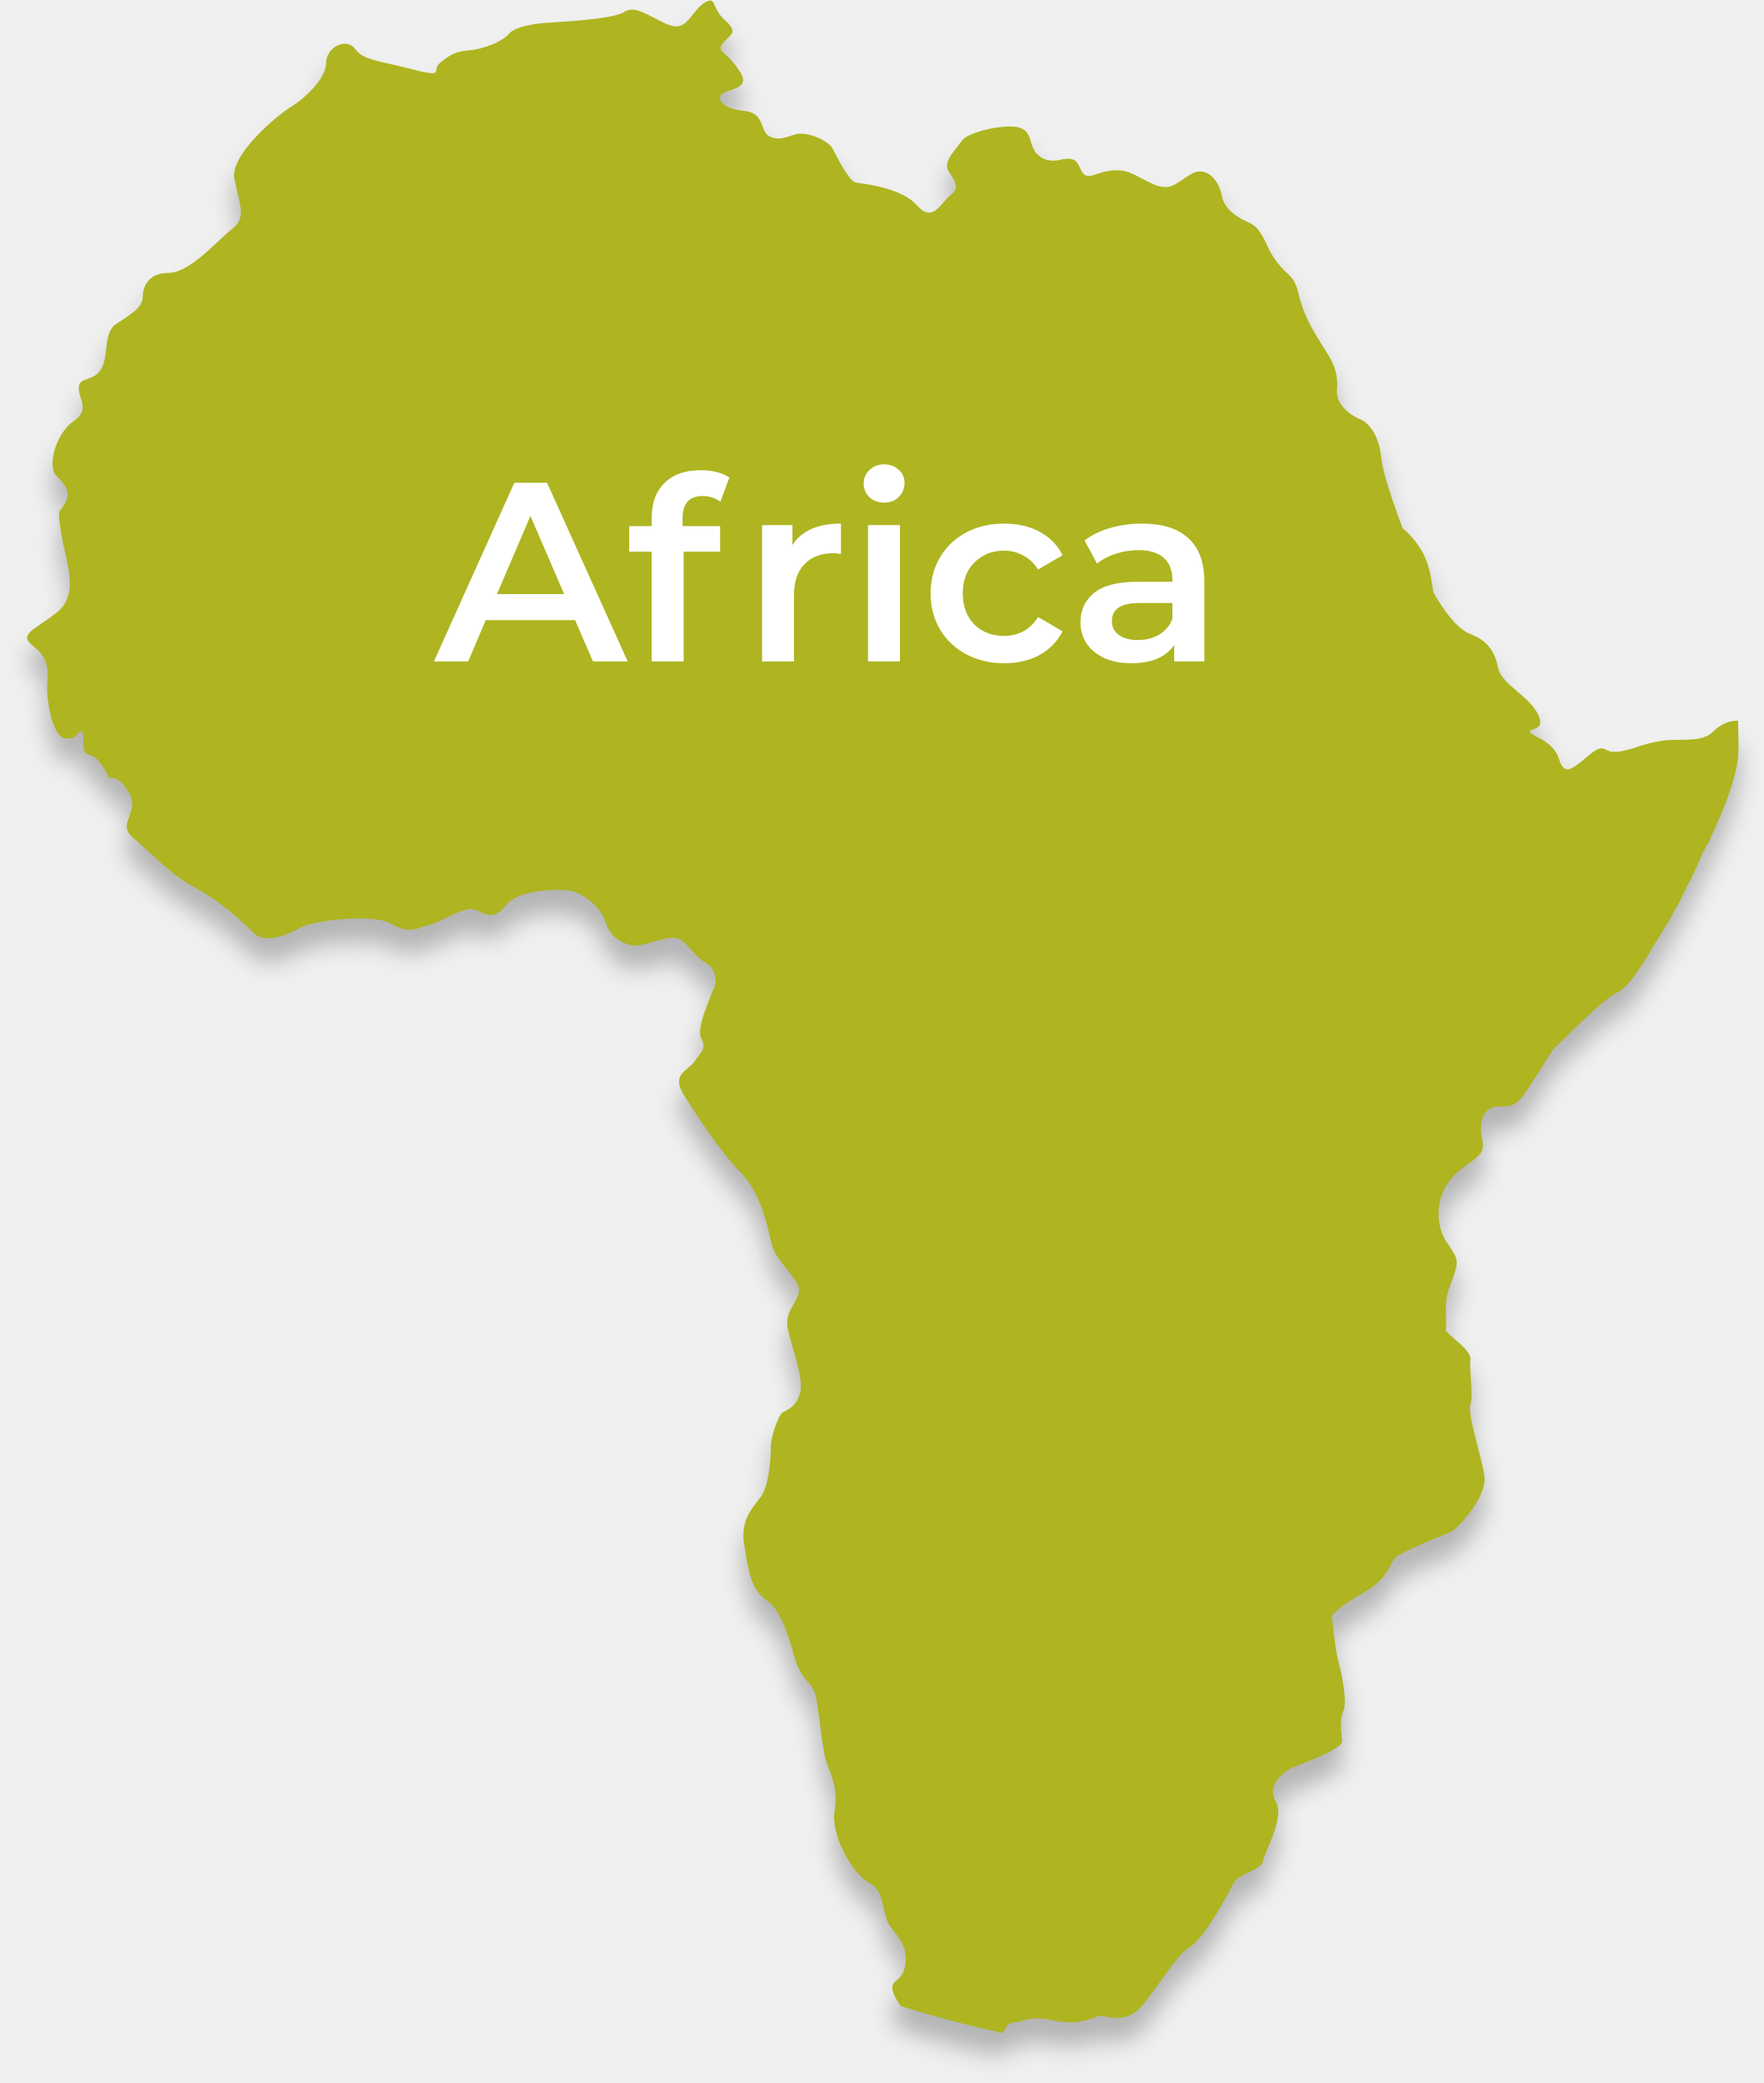
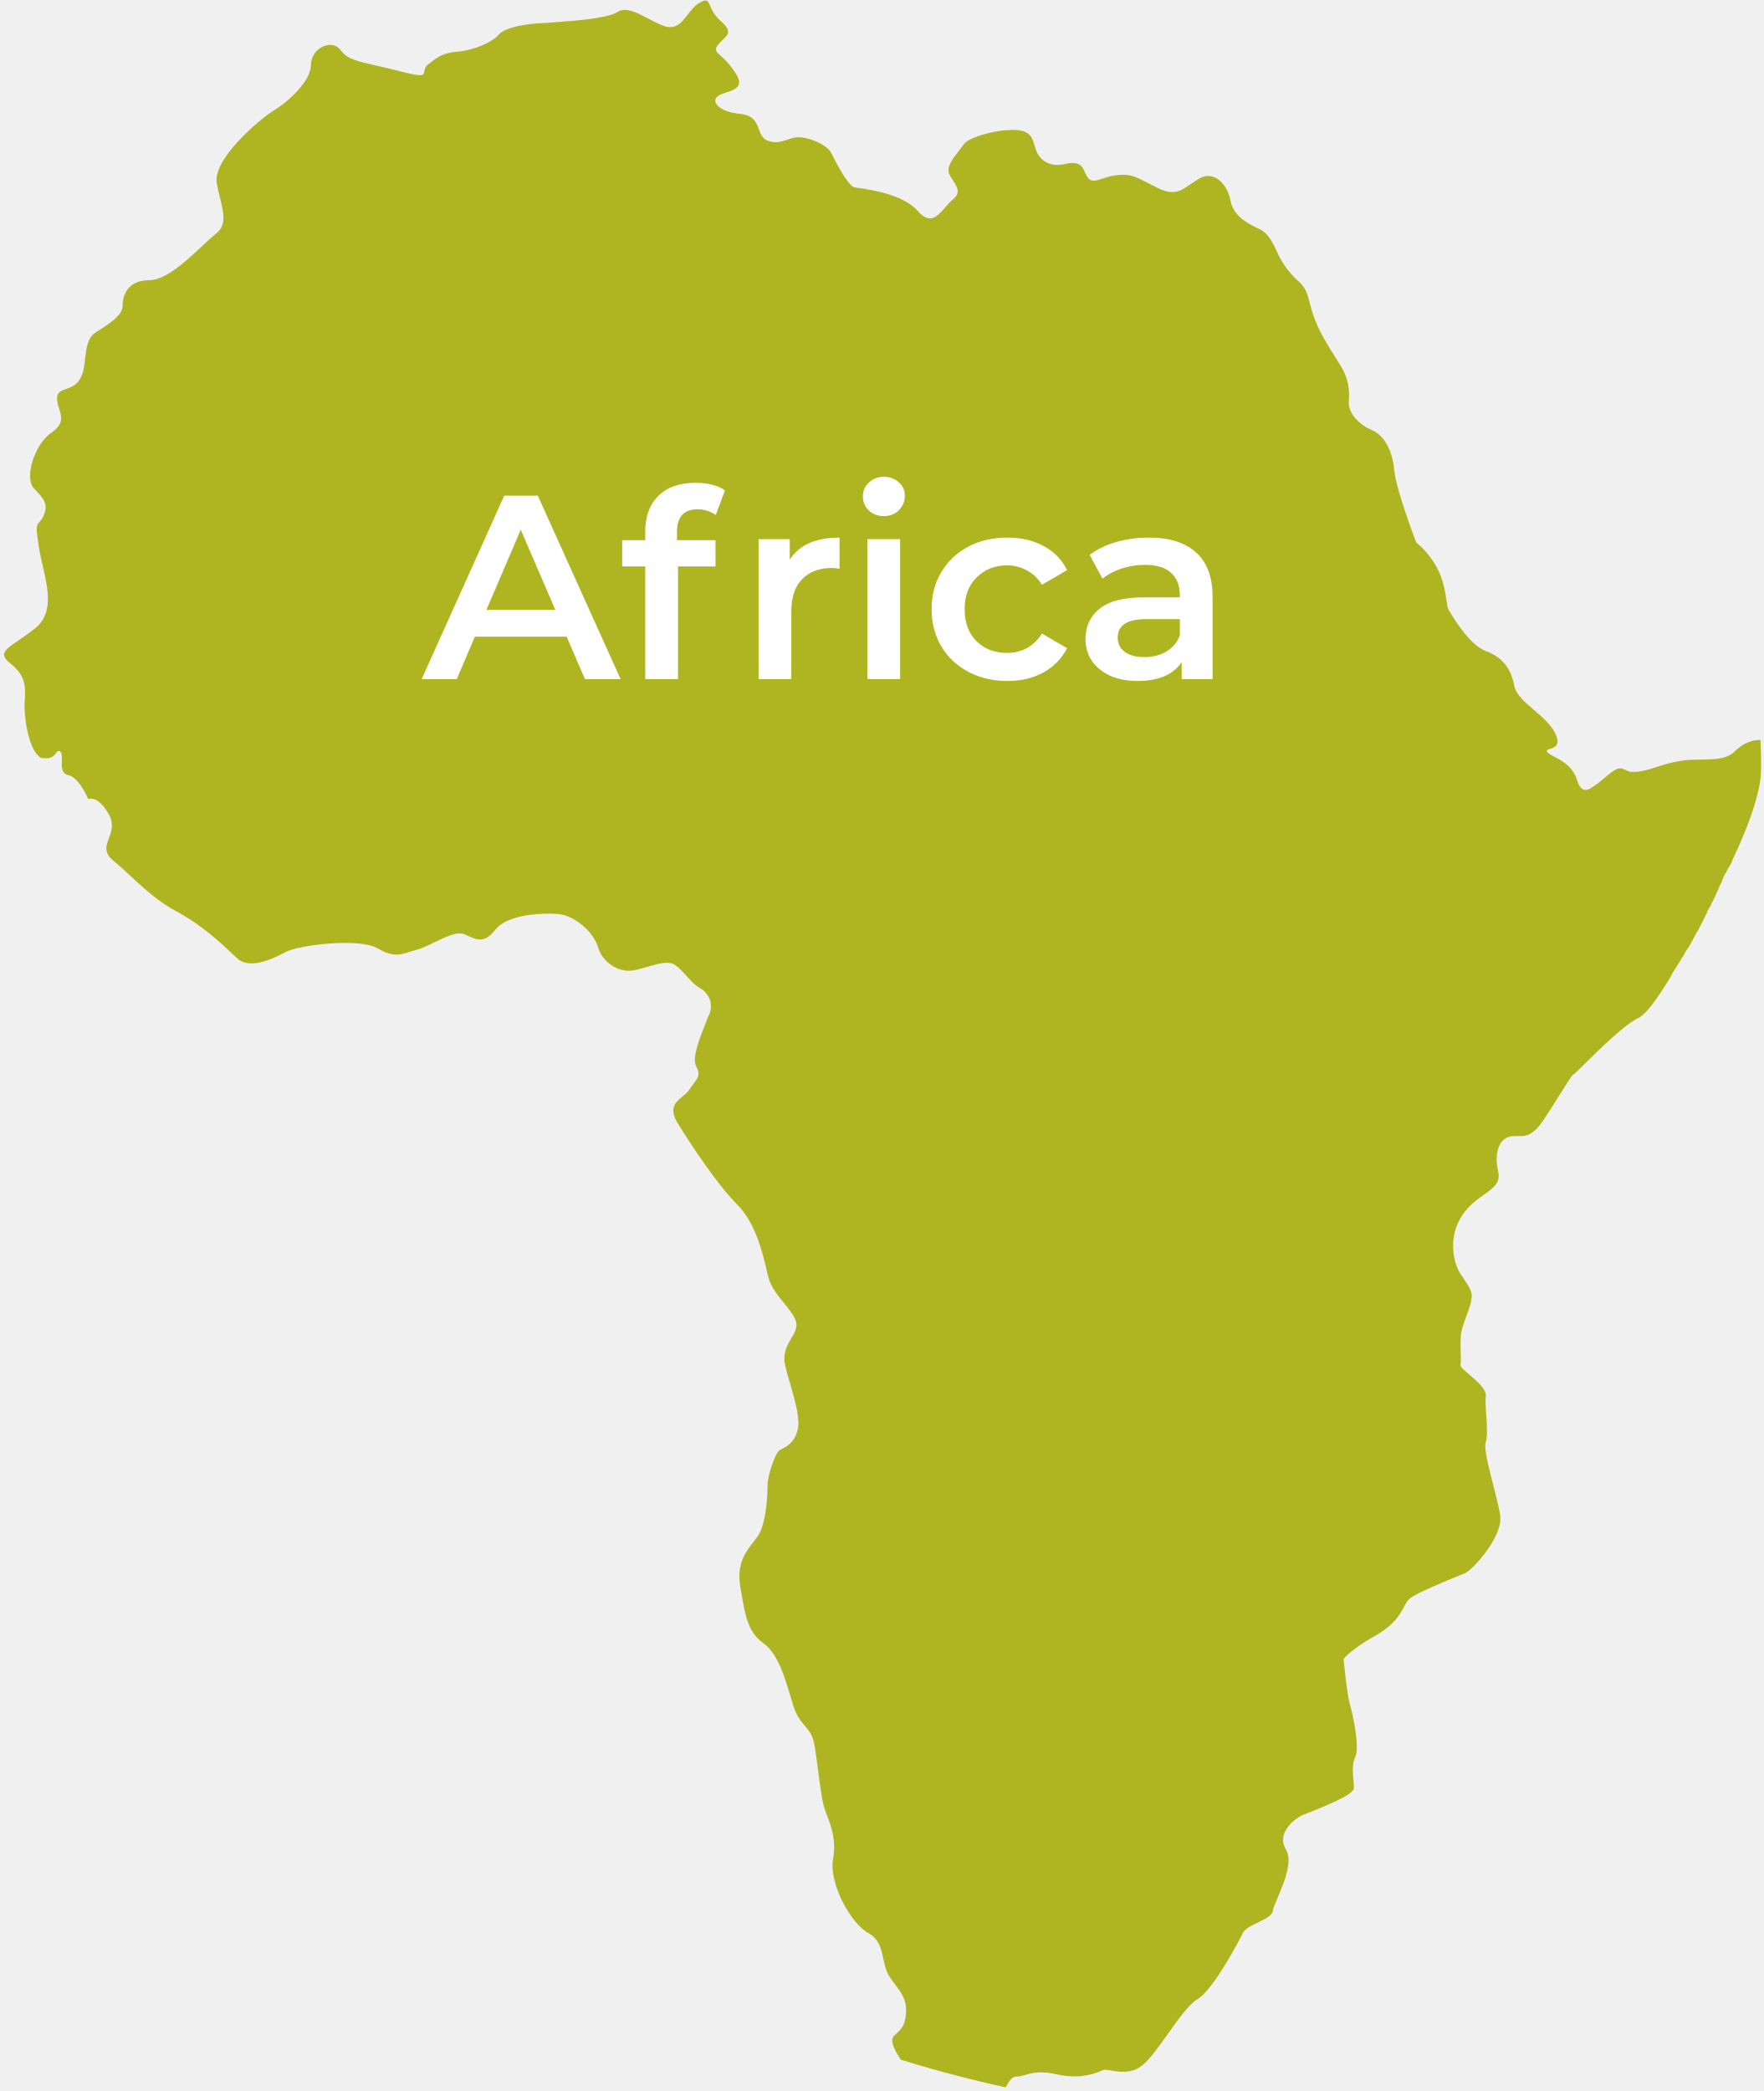
- <svg xmlns="http://www.w3.org/2000/svg" width="304" height="359" viewBox="0 0 304 359" fill="none">
-   <g filter="url(#filter0_d)">
-     <path fill-rule="evenodd" clip-rule="evenodd" d="M172.82 350.389C167.308 349.188 161.407 347.667 155.221 345.746C155.149 345.631 155.074 345.516 154.997 345.399C154.578 344.755 154.124 344.059 153.875 343.113C153.563 342.178 153.969 341.812 154.514 341.32C155.114 340.779 155.884 340.086 156.055 338.316C156.303 335.838 155.424 334.674 154.319 333.212C153.966 332.745 153.59 332.247 153.221 331.666C152.693 330.774 152.483 329.777 152.275 328.791C151.924 327.128 151.581 325.499 149.732 324.472C146.789 322.836 143.083 316.078 143.846 312.044C144.367 308.83 143.573 306.723 142.842 304.786C142.656 304.293 142.474 303.81 142.319 303.323C141.933 301.907 141.623 299.501 141.321 297.162C141.112 295.542 140.907 293.954 140.684 292.749C140.405 291.243 139.783 290.507 139.097 289.695C138.442 288.921 137.728 288.076 137.196 286.427C137.018 285.874 136.839 285.274 136.653 284.649C135.702 281.452 134.552 277.585 132.181 275.853C129.558 274.036 129.083 271.192 128.421 267.235C128.368 266.917 128.314 266.592 128.257 266.26C127.612 262.48 129.227 260.415 130.532 258.747C130.77 258.443 130.998 258.152 131.2 257.866C132.508 256.013 132.835 251.543 132.835 249.472C132.835 247.51 134.144 244.13 134.689 243.585C134.827 243.446 135.051 243.329 135.32 243.188C136.107 242.774 137.281 242.156 137.85 240.206C138.393 238.343 137.5 235.265 136.665 232.388C136.327 231.223 135.999 230.092 135.779 229.087C135.356 227.155 136.137 225.825 136.826 224.652C137.38 223.707 137.875 222.865 137.632 221.892C137.338 220.862 136.514 219.855 135.628 218.77C134.543 217.443 133.364 216.001 132.944 214.261C132.885 214.014 132.823 213.752 132.758 213.478C131.997 210.244 130.827 205.276 127.712 202.161C124.333 198.782 119.754 191.805 117.683 188.425C116.262 185.978 117.414 185.017 118.572 184.052C119.012 183.685 119.454 183.317 119.754 182.866C120.011 182.455 120.262 182.122 120.483 181.83C121.198 180.883 121.594 180.358 120.844 178.941C120.12 177.583 121.502 174.117 122.428 171.796C122.617 171.323 122.786 170.898 122.915 170.548C123.024 170.439 123.133 170.221 123.133 170.112C123.678 168.476 123.133 166.841 121.498 165.86C120.678 165.423 119.94 164.601 119.216 163.795C118.496 162.993 117.789 162.207 117.029 161.827C116.014 161.319 114.276 161.824 112.584 162.315C111.732 162.563 110.892 162.807 110.161 162.917C107.872 163.244 105.147 161.609 104.383 158.992C103.62 156.376 100.35 153.651 97.734 153.433C95.118 153.215 89.231 153.433 87.16 156.049C85.345 158.341 84.116 157.788 82.593 157.103C82.378 157.006 82.157 156.907 81.927 156.812C80.736 156.322 78.691 157.317 76.802 158.235C75.751 158.746 74.749 159.234 73.969 159.428C73.5 159.54 73.081 159.675 72.685 159.802C71.146 160.297 69.942 160.684 67.429 159.21C64.267 157.357 54.238 158.665 52.058 159.755C49.769 160.955 45.844 162.917 43.664 160.737L43.5 160.58C41.219 158.407 37.999 155.338 33.635 152.997C30.506 151.318 28.125 149.105 25.894 147.03C24.938 146.142 24.009 145.279 23.061 144.494C21.372 143.154 21.799 142.001 22.281 140.702C22.7 139.57 23.161 138.328 22.298 136.754C20.445 133.375 18.81 134.138 18.81 134.138C18.81 134.138 17.283 130.431 15.43 130.104C14.306 129.84 14.345 128.693 14.38 127.685C14.402 127.032 14.422 126.437 14.122 126.18C13.904 125.962 13.686 126.071 13.468 126.289C13.468 126.335 13.468 126.362 13.46 126.386C13.448 126.418 13.422 126.444 13.359 126.507L13.25 126.616L13.141 126.725L13.032 126.834L12.923 126.943C12.868 126.943 12.841 126.97 12.814 126.998C12.787 127.025 12.759 127.052 12.705 127.052C12.705 127.052 12.596 127.161 12.487 127.161H12.378C12.315 127.224 12.289 127.25 12.257 127.262C12.233 127.27 12.206 127.27 12.16 127.27H12.051H11.833H11.724H11.288C11.07 127.27 10.961 127.27 10.852 127.161C10.743 127.161 10.634 127.052 10.525 126.943C8.781 125.526 8.017 120.402 8.126 118.004C8.344 115.279 8.344 113.426 5.728 111.354C3.75 109.788 4.763 109.095 7.119 107.483C7.879 106.963 8.778 106.348 9.762 105.577C13.038 103.076 12.086 98.939 11.168 94.946C10.925 93.89 10.684 92.844 10.525 91.841C9.983 88.36 10.101 88.228 10.565 87.704C10.755 87.49 11.003 87.21 11.288 86.609C12.215 84.65 11.291 83.667 9.898 82.183C9.818 82.098 9.736 82.01 9.653 81.921C8.126 80.286 9.653 74.727 12.596 72.655C14.746 71.197 14.354 69.954 13.934 68.623C13.758 68.065 13.577 67.49 13.577 66.878C13.577 65.825 14.252 65.589 15.089 65.297C15.898 65.014 16.858 64.678 17.501 63.498C18.032 62.525 18.168 61.319 18.302 60.127C18.499 58.381 18.692 56.666 20.118 55.759L20.161 55.731C22.541 54.217 24.587 52.915 24.587 51.289C24.587 49.654 25.35 47.038 29.057 47.038C31.826 47.038 35.325 43.752 37.918 41.317C38.795 40.493 39.569 39.767 40.176 39.298C42.057 37.844 41.591 35.921 40.934 33.213C40.753 32.468 40.558 31.665 40.394 30.795C39.631 26.762 47.48 20.112 49.878 18.586C52.276 17.169 56.2 13.68 56.2 10.846C56.2 8.121 59.689 6.377 61.215 8.448C62.269 9.906 63.925 10.281 67.123 11.004C68.228 11.253 69.516 11.544 71.026 11.936C75.054 12.98 75.101 12.698 75.218 11.996C75.272 11.672 75.341 11.259 75.823 10.846C75.883 10.798 75.942 10.752 76.001 10.705C77.421 9.587 78.325 8.875 80.837 8.666C83.453 8.448 86.615 7.14 87.705 5.831C88.795 4.523 92.501 3.978 95.227 3.869C95.623 3.836 96.137 3.801 96.731 3.76C100.058 3.53 105.896 3.126 107.654 2.016C109.046 1.137 110.831 2.079 112.746 3.09C113.681 3.583 114.646 4.093 115.612 4.414C117.49 4.971 118.436 3.752 119.441 2.457C120.011 1.722 120.6 0.963 121.389 0.49C122.653 -0.268 122.818 0.109 123.201 0.985C123.478 1.62 123.87 2.517 124.878 3.433C126.888 5.182 126.305 5.738 125.32 6.677C125.077 6.909 124.81 7.164 124.551 7.467C123.857 8.35 124.185 8.649 125.007 9.398C125.605 9.945 126.466 10.73 127.385 12.154C129.028 14.502 127.358 15.052 125.881 15.538C125.3 15.729 124.749 15.911 124.442 16.188C123.351 17.06 124.66 18.804 128.366 19.131C130.533 19.386 130.986 20.61 131.402 21.735C131.698 22.534 131.975 23.283 132.835 23.6C134.159 24.115 135.135 23.787 136.132 23.451C136.613 23.29 137.099 23.126 137.632 23.055C139.267 22.837 142.755 24.145 143.519 25.672C144.282 27.198 146.353 31.231 147.443 31.449C147.585 31.477 147.82 31.511 148.128 31.556C150.195 31.853 155.551 32.623 158.017 35.373C160.093 37.782 161.347 36.331 162.645 34.829C163.052 34.359 163.462 33.884 163.904 33.52C165.346 32.417 164.675 31.38 163.947 30.255C163.74 29.935 163.528 29.607 163.359 29.269C162.766 28.083 164.016 26.502 165.012 25.243C165.297 24.881 165.562 24.546 165.757 24.254C166.629 22.946 171.862 21.529 175.023 21.856C176.979 22.126 177.307 23.231 177.661 24.422C177.879 25.155 178.106 25.92 178.729 26.544C180.364 28.288 182.763 27.525 182.763 27.525C185.238 26.966 185.666 27.928 186.104 28.911C186.264 29.27 186.425 29.631 186.687 29.923C187.273 30.574 188.015 30.331 189.075 29.982C189.789 29.748 190.648 29.466 191.702 29.378C193.762 29.206 194.605 29.643 196.521 30.635C197.038 30.902 197.633 31.211 198.351 31.558C201.029 32.854 202.133 32.096 203.778 30.966C204.208 30.67 204.676 30.349 205.219 30.032C207.726 28.506 210.015 30.795 210.561 33.738C211.053 36.398 213.86 37.722 215.2 38.355C215.344 38.423 215.47 38.482 215.575 38.535C216.665 39.08 217.428 40.279 218.191 41.914C218.954 43.658 220.045 45.512 221.898 47.147C223.177 48.284 223.437 49.283 223.826 50.777C224.033 51.574 224.277 52.512 224.732 53.687C225.608 55.95 227.07 58.261 228.169 59.999C228.712 60.858 229.167 61.577 229.419 62.081C230.183 63.498 230.619 65.243 230.401 67.423C230.292 69.603 232.472 71.456 234.325 72.219C236.178 72.982 237.704 75.381 238.031 78.869C238.358 82.357 241.738 91.078 241.738 91.078C241.738 91.078 243.7 92.496 245.226 95.33C246.286 97.298 246.61 99.477 246.818 100.881C246.91 101.497 246.979 101.964 247.079 102.197L247.105 102.242C247.619 103.144 250.511 108.212 253.402 109.283C256.345 110.373 257.653 112.336 258.198 115.17C258.485 116.6 259.941 117.85 261.482 119.172C262.877 120.369 264.341 121.625 265.066 123.128C266.033 125.13 264.944 125.47 264.21 125.7C263.785 125.833 263.478 125.929 263.758 126.289C263.979 126.541 264.408 126.766 264.932 127.039C266.22 127.713 268.075 128.682 268.773 131.085C269.1 132.176 269.645 132.612 270.19 132.612C270.244 132.612 270.326 132.584 270.408 132.557C270.49 132.53 270.571 132.503 270.626 132.503C270.68 132.448 270.762 132.421 270.844 132.394C270.926 132.366 271.007 132.339 271.062 132.285L272.043 131.631C272.424 131.358 272.806 131.031 273.188 130.704C273.569 130.377 273.951 130.05 274.332 129.777L274.441 129.668C275.766 128.722 276.187 128.926 276.775 129.21C276.864 129.253 276.957 129.298 277.057 129.341C277.112 129.341 277.166 129.369 277.221 129.396C277.275 129.423 277.33 129.45 277.384 129.45C277.493 129.559 277.603 129.559 277.712 129.559H277.821H278.148H278.257H278.802C280.071 129.401 281.033 129.088 282.085 128.746C283.201 128.383 284.419 127.987 286.214 127.706C287.373 127.525 288.532 127.512 289.639 127.5C291.864 127.476 293.879 127.454 295.262 126.071C297.334 124 299.514 124.218 299.514 124.218C299.514 124.218 299.732 128.796 299.514 130.649C299.296 132.721 298.206 137.19 295.044 143.84C294.935 144.058 294.826 144.276 294.717 144.603C294.717 144.657 294.69 144.712 294.663 144.766C294.636 144.821 294.608 144.875 294.608 144.93C294.499 145.039 294.39 145.257 294.281 145.475C294.227 145.53 294.199 145.584 294.172 145.639C294.145 145.693 294.118 145.748 294.063 145.802L293.736 146.456C293.627 146.565 293.518 146.783 293.409 147.001L293.409 147.001C293.355 147.11 293.3 147.246 293.246 147.383C293.191 147.519 293.137 147.655 293.082 147.764C293.082 147.924 293.024 148.025 292.95 148.153C292.923 148.2 292.893 148.251 292.864 148.309L292.537 148.963C292.537 149.123 292.479 149.224 292.405 149.352C292.377 149.399 292.348 149.45 292.319 149.508C292.265 149.617 292.21 149.754 292.156 149.89C292.101 150.026 292.047 150.163 291.992 150.272C291.938 150.326 291.91 150.408 291.883 150.49C291.856 150.571 291.829 150.653 291.774 150.708C291.704 150.919 291.588 151.13 291.456 151.37C291.383 151.502 291.306 151.643 291.229 151.798C291.229 151.907 291.12 152.125 291.011 152.234C290.956 152.343 290.875 152.479 290.793 152.615C290.711 152.752 290.629 152.888 290.575 152.997C290.575 153.156 290.516 153.258 290.442 153.386C290.415 153.433 290.386 153.483 290.357 153.542C290.302 153.705 290.221 153.842 290.139 153.978C290.057 154.114 289.975 154.25 289.921 154.414C289.879 154.497 289.853 154.565 289.831 154.622C289.796 154.715 289.77 154.783 289.703 154.85L289.049 156.158C288.994 156.213 288.967 156.267 288.94 156.322C288.912 156.376 288.885 156.431 288.831 156.485C288.722 156.649 288.64 156.812 288.558 156.976C288.476 157.139 288.395 157.303 288.286 157.466C288.231 157.521 288.204 157.603 288.177 157.684C288.149 157.766 288.122 157.848 288.068 157.902C287.959 158.066 287.877 158.229 287.795 158.393C287.713 158.556 287.632 158.72 287.523 158.883C287.468 158.938 287.441 158.992 287.414 159.047C287.386 159.101 287.359 159.156 287.305 159.21C286.978 159.646 286.759 160.083 286.541 160.519L286.432 160.628C286.323 160.791 286.214 160.982 286.105 161.173C285.996 161.363 285.887 161.554 285.778 161.718C285.724 161.772 285.697 161.827 285.669 161.881C285.642 161.936 285.615 161.99 285.56 162.045C285.451 162.208 285.37 162.345 285.288 162.481C285.206 162.617 285.124 162.753 285.015 162.917C284.961 162.971 284.934 163.026 284.906 163.08C284.879 163.135 284.852 163.189 284.797 163.244L284.797 163.245C284.579 163.68 284.361 164.116 284.143 164.443C282.072 167.822 280.219 170.33 279.02 170.875C276.738 171.939 272.601 176.027 270.121 178.477C269.047 179.539 268.283 180.293 268.119 180.359C267.875 180.456 266.848 182.099 265.67 183.983C264.211 186.317 262.52 189.022 261.796 189.625C260.488 190.715 260.27 190.715 258.089 190.715C255.8 190.715 254.71 193.222 255.473 196.601C255.923 198.53 254.705 199.397 253.093 200.544C251.971 201.342 250.66 202.276 249.587 203.796C246.97 207.502 247.842 212.081 249.369 214.152C250.786 216.223 251.222 216.986 251.004 218.077C250.944 218.728 250.563 219.767 250.175 220.824C249.849 221.712 249.518 222.613 249.369 223.309C249.113 224.203 249.157 225.77 249.193 227.069C249.219 227.987 249.241 228.771 249.151 229.087C249.062 229.396 249.781 230.011 250.651 230.755C251.928 231.846 253.532 233.218 253.402 234.319C253.31 235.097 253.392 236.298 253.477 237.551C253.594 239.282 253.718 241.111 253.402 242.059C253.062 243.08 253.868 246.224 254.655 249.291C255.129 251.138 255.595 252.957 255.8 254.268C256.454 257.757 251.222 263.534 249.914 264.079C249.738 264.152 249.467 264.263 249.125 264.402C246.918 265.299 241.78 267.387 240.648 268.331C240.22 268.688 239.955 269.184 239.636 269.783C238.98 271.014 238.095 272.675 235.088 274.435C230.619 276.943 229.529 278.469 229.529 278.469C229.529 278.469 230.074 284.355 230.619 286.209C231.164 288.062 232.254 293.403 231.491 294.93C230.931 296.049 231.075 297.638 231.192 298.922C231.234 299.388 231.273 299.814 231.273 300.162C231.273 301.293 225.895 303.402 223.593 304.305C223.232 304.446 222.947 304.558 222.77 304.632C221.462 305.177 218.191 307.575 219.826 310.409C221.086 312.377 219.503 316.107 218.444 318.603C218.037 319.564 217.707 320.341 217.646 320.765C217.532 321.567 216.364 322.128 215.17 322.702C214.093 323.22 212.994 323.747 212.632 324.472C211.869 325.998 207.617 334.065 205.001 335.591C203.597 336.41 201.786 338.954 200.004 341.457C198.465 343.619 196.948 345.75 195.735 346.71C193.912 348.153 191.878 347.797 190.517 347.559C189.924 347.455 189.459 347.374 189.194 347.473L189.155 347.49C188.145 347.94 185.545 349.097 181.564 348.236C178.703 347.559 177.246 347.973 176.116 348.294C175.609 348.438 175.168 348.563 174.696 348.563C173.802 348.563 173.319 349.461 172.92 350.205C172.886 350.267 172.853 350.329 172.82 350.389Z" fill="#AEB520" />
-   </g>
-   <path d="M99.112 106.872H83.712L80.676 114H74.78L88.64 83.2H94.272L108.176 114H102.192L99.112 106.872ZM97.22 102.384L91.412 88.92L85.648 102.384H97.22ZM121.113 85.488C118.796 85.488 117.637 86.749 117.637 89.272V90.68H124.105V95.08H117.813V114H112.313V95.08H108.441V90.68H112.313V89.184C112.313 86.661 113.046 84.681 114.513 83.244C115.98 81.777 118.048 81.044 120.717 81.044C122.829 81.044 124.486 81.469 125.689 82.32L124.149 86.456C123.21 85.811 122.198 85.488 121.113 85.488ZM136.567 93.936C138.151 91.472 140.937 90.24 144.927 90.24V95.476C144.457 95.388 144.032 95.344 143.651 95.344C141.509 95.344 139.837 95.975 138.635 97.236C137.432 98.468 136.831 100.257 136.831 102.604V114H131.331V90.504H136.567V93.936ZM149.592 90.504H155.092V114H149.592V90.504ZM152.364 86.632C151.367 86.632 150.531 86.324 149.856 85.708C149.182 85.063 148.844 84.271 148.844 83.332C148.844 82.393 149.182 81.616 149.856 81C150.531 80.355 151.367 80.032 152.364 80.032C153.362 80.032 154.198 80.34 154.872 80.956C155.547 81.543 155.884 82.291 155.884 83.2C155.884 84.168 155.547 84.989 154.872 85.664C154.227 86.309 153.391 86.632 152.364 86.632ZM173.091 114.308C170.656 114.308 168.471 113.795 166.535 112.768C164.599 111.741 163.088 110.319 162.003 108.5C160.918 106.652 160.375 104.569 160.375 102.252C160.375 99.935 160.918 97.867 162.003 96.048C163.088 94.229 164.584 92.807 166.491 91.78C168.427 90.753 170.627 90.24 173.091 90.24C175.408 90.24 177.432 90.709 179.163 91.648C180.923 92.587 182.243 93.936 183.123 95.696L178.899 98.16C178.224 97.075 177.374 96.268 176.347 95.74C175.35 95.183 174.25 94.904 173.047 94.904C170.994 94.904 169.292 95.579 167.943 96.928C166.594 98.248 165.919 100.023 165.919 102.252C165.919 104.481 166.579 106.271 167.899 107.62C169.248 108.94 170.964 109.6 173.047 109.6C174.25 109.6 175.35 109.336 176.347 108.808C177.374 108.251 178.224 107.429 178.899 106.344L183.123 108.808C182.214 110.568 180.879 111.932 179.119 112.9C177.388 113.839 175.379 114.308 173.091 114.308ZM196.854 90.24C200.315 90.24 202.955 91.076 204.774 92.748C206.622 94.391 207.546 96.884 207.546 100.228V114H202.354V111.14C201.679 112.167 200.711 112.959 199.45 113.516C198.218 114.044 196.722 114.308 194.962 114.308C193.202 114.308 191.662 114.015 190.342 113.428C189.022 112.812 187.995 111.976 187.262 110.92C186.558 109.835 186.206 108.617 186.206 107.268C186.206 105.156 186.983 103.469 188.538 102.208C190.122 100.917 192.6 100.272 195.974 100.272H202.046V99.92C202.046 98.277 201.547 97.016 200.55 96.136C199.582 95.256 198.13 94.816 196.194 94.816C194.874 94.816 193.568 95.021 192.278 95.432C191.016 95.843 189.946 96.415 189.066 97.148L186.91 93.144C188.142 92.205 189.623 91.487 191.354 90.988C193.084 90.489 194.918 90.24 196.854 90.24ZM196.106 110.304C197.484 110.304 198.702 109.996 199.758 109.38C200.843 108.735 201.606 107.825 202.046 106.652V103.924H196.37C193.202 103.924 191.618 104.965 191.618 107.048C191.618 108.045 192.014 108.837 192.806 109.424C193.598 110.011 194.698 110.304 196.106 110.304Z" fill="white" />
-   <defs>
-     <filter id="filter0_d" x="0.677" y="0.082" width="302.933" height="358.306" filterUnits="userSpaceOnUse" color-interpolation-filters="sRGB">
-       <feFlood flood-opacity="0" result="BackgroundImageFix" />
-       <feColorMatrix in="SourceAlpha" type="matrix" values="0 0 0 0 0 0 0 0 0 0 0 0 0 0 0 0 0 0 127 0" />
-       <feOffset dy="4" />
-       <feGaussianBlur stdDeviation="2" />
-       <feColorMatrix type="matrix" values="0 0 0 0 0 0 0 0 0 0 0 0 0 0 0 0 0 0 0.25 0" />
-       <feBlend mode="normal" in2="BackgroundImageFix" result="effect1_dropShadow" />
-       <feBlend mode="normal" in="SourceGraphic" in2="effect1_dropShadow" result="shape" />
-     </filter>
-   </defs>
+ <svg xmlns="http://www.w3.org/2000/svg" width="296" height="351" viewBox="0 0 296 351" fill="none">
+   <path fill-rule="evenodd" clip-rule="evenodd" d="M168.82 350.389C163.308 349.188 157.407 347.667 151.221 345.746C151.149 345.631 151.074 345.516 150.997 345.399C150.578 344.755 150.124 344.059 149.875 343.113C149.563 342.178 149.969 341.812 150.514 341.32C151.114 340.779 151.884 340.086 152.055 338.316C152.303 335.838 151.424 334.674 150.319 333.212C149.966 332.745 149.59 332.247 149.221 331.666C148.693 330.774 148.483 329.777 148.275 328.791C147.924 327.128 147.581 325.499 145.732 324.472C142.789 322.836 139.083 316.078 139.846 312.044C140.367 308.83 139.573 306.723 138.842 304.786C138.656 304.293 138.474 303.81 138.319 303.323C137.933 301.907 137.623 299.501 137.321 297.162C137.112 295.542 136.907 293.954 136.684 292.749C136.405 291.243 135.783 290.507 135.097 289.695C134.442 288.921 133.728 288.076 133.196 286.427C133.018 285.874 132.839 285.274 132.653 284.649C131.702 281.452 130.552 277.585 128.181 275.853C125.558 274.036 125.083 271.192 124.421 267.235C124.368 266.917 124.314 266.592 124.257 266.26C123.612 262.48 125.227 260.415 126.532 258.747C126.77 258.443 126.998 258.152 127.2 257.866C128.508 256.013 128.835 251.543 128.835 249.472C128.835 247.51 130.144 244.13 130.689 243.585C130.827 243.446 131.051 243.329 131.32 243.188C132.107 242.774 133.281 242.156 133.85 240.206C134.393 238.343 133.5 235.265 132.665 232.388C132.327 231.223 131.999 230.092 131.779 229.087C131.356 227.155 132.137 225.825 132.826 224.652C133.38 223.707 133.875 222.865 133.632 221.892C133.338 220.862 132.514 219.855 131.628 218.77C130.543 217.443 129.364 216.001 128.944 214.261C128.885 214.014 128.823 213.752 128.758 213.478C127.997 210.244 126.827 205.276 123.712 202.161C120.333 198.782 115.754 191.805 113.683 188.425C112.262 185.978 113.414 185.017 114.572 184.052C115.012 183.685 115.454 183.317 115.754 182.866C116.011 182.455 116.262 182.122 116.483 181.83C117.198 180.883 117.594 180.358 116.844 178.941C116.12 177.583 117.502 174.117 118.428 171.796C118.617 171.323 118.786 170.898 118.915 170.548C119.024 170.439 119.133 170.221 119.133 170.112C119.678 168.476 119.133 166.841 117.498 165.86C116.678 165.423 115.94 164.601 115.216 163.795C114.496 162.993 113.789 162.207 113.029 161.827C112.014 161.319 110.276 161.824 108.584 162.315C107.732 162.563 106.892 162.807 106.161 162.917C103.872 163.244 101.147 161.609 100.383 158.992C99.62 156.376 96.35 153.651 93.734 153.433C91.118 153.215 85.231 153.433 83.16 156.049C81.345 158.341 80.116 157.788 78.593 157.103C78.378 157.006 78.157 156.907 77.927 156.812C76.736 156.322 74.691 157.317 72.802 158.235C71.751 158.746 70.749 159.234 69.969 159.428C69.5 159.54 69.081 159.675 68.685 159.802C67.146 160.297 65.942 160.684 63.429 159.21C60.267 157.357 50.238 158.665 48.058 159.755C45.769 160.955 41.844 162.917 39.664 160.737L39.5 160.58C37.219 158.407 33.999 155.338 29.635 152.997C26.506 151.318 24.125 149.105 21.894 147.03C20.938 146.142 20.009 145.279 19.061 144.494C17.372 143.154 17.799 142.001 18.281 140.702C18.7 139.57 19.161 138.328 18.298 136.754C16.445 133.375 14.81 134.138 14.81 134.138C14.81 134.138 13.283 130.431 11.43 130.104C10.306 129.84 10.345 128.693 10.38 127.685C10.402 127.032 10.422 126.437 10.122 126.18C9.904 125.962 9.686 126.071 9.468 126.289C9.468 126.335 9.468 126.362 9.46 126.386C9.448 126.418 9.422 126.444 9.359 126.507L9.25 126.616L9.141 126.725L9.032 126.834L8.923 126.943C8.868 126.943 8.841 126.97 8.814 126.998C8.787 127.025 8.759 127.052 8.705 127.052C8.705 127.052 8.596 127.161 8.487 127.161H8.378C8.315 127.224 8.289 127.25 8.257 127.262C8.233 127.27 8.206 127.27 8.16 127.27H8.051H7.833H7.724H7.288C7.07 127.27 6.961 127.27 6.852 127.161C6.743 127.161 6.634 127.052 6.525 126.943C4.781 125.526 4.017 120.402 4.126 118.004C4.344 115.279 4.344 113.426 1.728 111.354C-0.25 109.788 0.763 109.095 3.119 107.483C3.879 106.963 4.778 106.348 5.762 105.577C9.038 103.076 8.086 98.939 7.168 94.946C6.925 93.89 6.684 92.844 6.525 91.841C5.983 88.36 6.1 88.228 6.565 87.704C6.755 87.49 7.003 87.21 7.288 86.609C8.215 84.65 7.291 83.667 5.898 82.183C5.818 82.098 5.736 82.01 5.653 81.921C4.126 80.286 5.653 74.727 8.596 72.655C10.746 71.197 10.354 69.954 9.934 68.623C9.758 68.065 9.577 67.49 9.577 66.878C9.577 65.825 10.252 65.589 11.089 65.297C11.898 65.014 12.858 64.678 13.501 63.498C14.032 62.525 14.168 61.319 14.303 60.127C14.499 58.381 14.693 56.666 16.118 55.759L16.161 55.731C18.541 54.217 20.587 52.915 20.587 51.289C20.587 49.654 21.35 47.038 25.057 47.038C27.826 47.038 31.325 43.752 33.918 41.317C34.795 40.493 35.569 39.767 36.176 39.298C38.057 37.844 37.591 35.921 36.934 33.213C36.753 32.468 36.558 31.665 36.394 30.795C35.631 26.762 43.48 20.112 45.878 18.586C48.276 17.169 52.2 13.68 52.2 10.846C52.2 8.121 55.689 6.377 57.215 8.448C58.269 9.906 59.925 10.281 63.123 11.004C64.228 11.253 65.516 11.544 67.026 11.936C71.054 12.98 71.101 12.698 71.218 11.996C71.272 11.672 71.341 11.259 71.823 10.846C71.883 10.798 71.942 10.752 72.001 10.705C73.421 9.587 74.325 8.875 76.837 8.666C79.453 8.448 82.615 7.14 83.705 5.831C84.795 4.523 88.501 3.978 91.227 3.869C91.623 3.836 92.137 3.801 92.731 3.76C96.058 3.53 101.896 3.126 103.654 2.016C105.046 1.137 106.831 2.079 108.746 3.09C109.681 3.583 110.646 4.093 111.612 4.414C113.49 4.971 114.436 3.752 115.441 2.457C116.011 1.722 116.6 0.963 117.389 0.49C118.653 -0.268 118.818 0.109 119.201 0.985C119.478 1.62 119.87 2.517 120.878 3.433C122.888 5.182 122.305 5.738 121.32 6.677C121.077 6.909 120.81 7.164 120.551 7.467C119.857 8.35 120.185 8.649 121.007 9.398C121.605 9.945 122.466 10.73 123.385 12.154C125.028 14.502 123.358 15.052 121.881 15.538C121.3 15.729 120.749 15.911 120.442 16.188C119.351 17.06 120.66 18.804 124.366 19.131C126.533 19.386 126.986 20.61 127.402 21.735C127.698 22.534 127.975 23.283 128.835 23.6C130.159 24.115 131.135 23.787 132.132 23.451C132.613 23.29 133.099 23.126 133.632 23.055C135.267 22.837 138.755 24.145 139.519 25.672C140.282 27.198 142.353 31.231 143.443 31.449C143.585 31.477 143.82 31.511 144.128 31.556C146.195 31.853 151.551 32.623 154.017 35.373C156.093 37.782 157.347 36.331 158.645 34.829C159.052 34.359 159.462 33.884 159.904 33.52C161.346 32.417 160.675 31.38 159.947 30.255C159.74 29.935 159.528 29.607 159.359 29.269C158.766 28.083 160.016 26.502 161.012 25.243C161.297 24.881 161.562 24.546 161.757 24.254C162.629 22.946 167.862 21.529 171.023 21.856C172.979 22.126 173.307 23.231 173.661 24.422C173.879 25.155 174.106 25.92 174.729 26.544C176.364 28.288 178.763 27.525 178.763 27.525C181.238 26.966 181.666 27.928 182.104 28.911C182.264 29.27 182.425 29.631 182.687 29.923C183.273 30.574 184.015 30.331 185.075 29.982C185.789 29.748 186.648 29.466 187.702 29.378C189.762 29.206 190.605 29.643 192.521 30.635C193.038 30.902 193.633 31.211 194.351 31.558C197.029 32.854 198.133 32.096 199.778 30.966C200.208 30.67 200.676 30.349 201.219 30.032C203.726 28.506 206.015 30.795 206.561 33.738C207.053 36.398 209.86 37.722 211.2 38.355C211.344 38.423 211.47 38.482 211.575 38.535C212.665 39.08 213.428 40.279 214.191 41.914C214.954 43.658 216.045 45.512 217.898 47.147C219.177 48.284 219.437 49.283 219.826 50.777C220.033 51.574 220.277 52.512 220.732 53.687C221.608 55.95 223.07 58.261 224.169 59.999C224.712 60.858 225.167 61.577 225.419 62.081C226.183 63.498 226.619 65.243 226.401 67.423C226.292 69.603 228.472 71.456 230.325 72.219C232.178 72.982 233.704 75.381 234.031 78.869C234.358 82.357 237.738 91.078 237.738 91.078C237.738 91.078 239.7 92.496 241.226 95.33C242.286 97.298 242.61 99.477 242.818 100.881C242.91 101.497 242.979 101.964 243.079 102.197L243.105 102.242C243.619 103.144 246.511 108.212 249.402 109.283C252.345 110.373 253.653 112.336 254.198 115.17C254.485 116.6 255.941 117.85 257.482 119.172C258.877 120.369 260.341 121.625 261.066 123.128C262.033 125.13 260.944 125.47 260.21 125.7C259.785 125.833 259.478 125.929 259.758 126.289C259.979 126.541 260.408 126.766 260.932 127.039C262.22 127.713 264.075 128.682 264.773 131.085C265.1 132.176 265.645 132.612 266.19 132.612C266.244 132.612 266.326 132.584 266.408 132.557C266.49 132.53 266.571 132.503 266.626 132.503C266.68 132.448 266.762 132.421 266.844 132.394C266.926 132.366 267.007 132.339 267.062 132.285L268.043 131.631C268.424 131.358 268.806 131.031 269.188 130.704C269.569 130.377 269.951 130.05 270.332 129.777L270.441 129.668C271.766 128.722 272.187 128.926 272.775 129.21C272.864 129.253 272.957 129.298 273.057 129.341C273.112 129.341 273.166 129.369 273.221 129.396C273.275 129.423 273.33 129.45 273.384 129.45C273.493 129.559 273.603 129.559 273.712 129.559H273.821H274.148H274.257H274.802C276.071 129.401 277.033 129.088 278.085 128.746C279.201 128.383 280.419 127.987 282.214 127.706C283.373 127.525 284.532 127.512 285.639 127.5C287.864 127.476 289.879 127.454 291.262 126.071C293.334 124 295.514 124.218 295.514 124.218C295.514 124.218 295.732 128.796 295.514 130.649C295.296 132.721 294.206 137.19 291.044 143.84C290.935 144.058 290.826 144.276 290.717 144.603C290.717 144.657 290.69 144.712 290.663 144.766C290.636 144.821 290.608 144.875 290.608 144.93C290.499 145.039 290.39 145.257 290.281 145.475C290.227 145.53 290.199 145.584 290.172 145.639C290.145 145.693 290.118 145.748 290.063 145.802L289.736 146.456C289.627 146.565 289.518 146.783 289.409 147.001L289.409 147.001C289.355 147.11 289.3 147.246 289.246 147.383C289.191 147.519 289.137 147.655 289.082 147.764C289.082 147.924 289.024 148.025 288.95 148.153C288.923 148.2 288.893 148.251 288.864 148.309L288.537 148.963C288.537 149.123 288.479 149.224 288.405 149.352C288.377 149.399 288.348 149.45 288.319 149.508C288.265 149.617 288.21 149.754 288.156 149.89C288.101 150.026 288.047 150.163 287.992 150.272C287.938 150.326 287.91 150.408 287.883 150.49C287.856 150.571 287.829 150.653 287.774 150.708C287.704 150.919 287.588 151.13 287.456 151.37C287.383 151.502 287.306 151.643 287.229 151.798C287.229 151.907 287.12 152.125 287.011 152.234C286.956 152.343 286.875 152.479 286.793 152.615C286.711 152.752 286.629 152.888 286.575 152.997C286.575 153.156 286.516 153.258 286.442 153.386C286.415 153.433 286.386 153.483 286.357 153.542C286.302 153.705 286.221 153.842 286.139 153.978C286.057 154.114 285.975 154.25 285.921 154.414C285.879 154.497 285.853 154.565 285.831 154.622C285.796 154.715 285.77 154.783 285.703 154.85L285.049 156.158C284.994 156.213 284.967 156.267 284.94 156.322C284.912 156.376 284.885 156.431 284.831 156.485C284.722 156.649 284.64 156.812 284.558 156.976C284.476 157.139 284.395 157.303 284.286 157.466C284.231 157.521 284.204 157.603 284.177 157.684C284.149 157.766 284.122 157.848 284.068 157.902C283.959 158.066 283.877 158.229 283.795 158.393C283.713 158.556 283.632 158.72 283.523 158.883C283.468 158.938 283.441 158.992 283.414 159.047C283.386 159.101 283.359 159.156 283.305 159.21C282.978 159.646 282.759 160.083 282.541 160.519L282.432 160.628C282.323 160.791 282.214 160.982 282.105 161.173C281.996 161.363 281.887 161.554 281.778 161.718C281.724 161.772 281.697 161.827 281.669 161.881C281.642 161.936 281.615 161.99 281.56 162.045C281.451 162.208 281.37 162.345 281.288 162.481C281.206 162.617 281.124 162.753 281.015 162.917C280.961 162.971 280.934 163.026 280.906 163.08C280.879 163.135 280.852 163.189 280.797 163.244L280.797 163.245C280.579 163.68 280.361 164.116 280.143 164.443C278.072 167.822 276.219 170.33 275.02 170.875C272.738 171.939 268.601 176.027 266.121 178.477C265.047 179.539 264.283 180.293 264.119 180.359C263.875 180.456 262.848 182.099 261.67 183.983C260.211 186.317 258.52 189.022 257.796 189.625C256.488 190.715 256.27 190.715 254.089 190.715C251.8 190.715 250.71 193.222 251.473 196.601C251.923 198.53 250.705 199.397 249.093 200.544C247.971 201.342 246.66 202.276 245.587 203.796C242.97 207.502 243.842 212.081 245.369 214.152C246.786 216.223 247.222 216.986 247.004 218.077C246.944 218.728 246.563 219.767 246.175 220.824C245.849 221.712 245.518 222.613 245.369 223.309C245.113 224.203 245.157 225.77 245.193 227.069C245.219 227.987 245.241 228.771 245.151 229.087C245.062 229.396 245.781 230.011 246.651 230.755C247.928 231.846 249.532 233.218 249.402 234.319C249.31 235.097 249.392 236.298 249.477 237.551C249.594 239.282 249.718 241.111 249.402 242.059C249.062 243.08 249.868 246.224 250.655 249.291C251.129 251.138 251.595 252.957 251.8 254.268C252.454 257.757 247.222 263.534 245.914 264.079C245.738 264.152 245.467 264.263 245.125 264.402C242.918 265.299 237.78 267.387 236.648 268.331C236.22 268.688 235.955 269.184 235.636 269.783C234.98 271.014 234.095 272.675 231.088 274.435C226.619 276.943 225.529 278.469 225.529 278.469C225.529 278.469 226.074 284.355 226.619 286.209C227.164 288.062 228.254 293.403 227.491 294.93C226.931 296.049 227.075 297.638 227.192 298.922C227.234 299.388 227.273 299.814 227.273 300.162C227.273 301.293 221.895 303.402 219.593 304.305C219.232 304.446 218.947 304.558 218.77 304.632C217.462 305.177 214.191 307.575 215.826 310.409C217.086 312.377 215.503 316.107 214.444 318.603C214.037 319.564 213.707 320.341 213.646 320.765C213.532 321.567 212.364 322.128 211.17 322.702C210.093 323.22 208.994 323.747 208.632 324.472C207.869 325.998 203.617 334.065 201.001 335.591C199.597 336.41 197.786 338.954 196.004 341.457C194.465 343.619 192.948 345.75 191.735 346.71C189.912 348.153 187.878 347.797 186.517 347.559C185.924 347.455 185.459 347.374 185.194 347.473L185.155 347.49C184.145 347.94 181.545 349.097 177.564 348.236C174.703 347.559 173.246 347.973 172.116 348.294C171.609 348.438 171.168 348.563 170.696 348.563C169.802 348.563 169.319 349.461 168.92 350.205C168.886 350.267 168.853 350.329 168.82 350.389Z" fill="#AEB520" />
+   <path d="M95.112 106.872H79.712L76.676 114H70.78L84.64 83.2H90.272L104.176 114H98.192L95.112 106.872ZM93.22 102.384L87.412 88.92L81.648 102.384H93.22ZM117.113 85.488C114.796 85.488 113.637 86.749 113.637 89.272V90.68H120.105V95.08H113.813V114H108.313V95.08H104.441V90.68H108.313V89.184C108.313 86.661 109.046 84.681 110.513 83.244C111.98 81.777 114.048 81.044 116.717 81.044C118.829 81.044 120.486 81.469 121.689 82.32L120.149 86.456C119.21 85.811 118.198 85.488 117.113 85.488ZM132.567 93.936C134.151 91.472 136.937 90.24 140.927 90.24V95.476C140.457 95.388 140.032 95.344 139.651 95.344C137.509 95.344 135.837 95.975 134.635 97.236C133.432 98.468 132.831 100.257 132.831 102.604V114H127.331V90.504H132.567V93.936ZM145.592 90.504H151.092V114H145.592V90.504ZM148.364 86.632C147.367 86.632 146.531 86.324 145.856 85.708C145.182 85.063 144.844 84.271 144.844 83.332C144.844 82.393 145.182 81.616 145.856 81C146.531 80.355 147.367 80.032 148.364 80.032C149.362 80.032 150.198 80.34 150.872 80.956C151.547 81.543 151.884 82.291 151.884 83.2C151.884 84.168 151.547 84.989 150.872 85.664C150.227 86.309 149.391 86.632 148.364 86.632ZM169.091 114.308C166.656 114.308 164.471 113.795 162.535 112.768C160.599 111.741 159.088 110.319 158.003 108.5C156.918 106.652 156.375 104.569 156.375 102.252C156.375 99.935 156.918 97.867 158.003 96.048C159.088 94.229 160.584 92.807 162.491 91.78C164.427 90.753 166.627 90.24 169.091 90.24C171.408 90.24 173.432 90.709 175.163 91.648C176.923 92.587 178.243 93.936 179.123 95.696L174.899 98.16C174.224 97.075 173.374 96.268 172.347 95.74C171.35 95.183 170.25 94.904 169.047 94.904C166.994 94.904 165.292 95.579 163.943 96.928C162.594 98.248 161.919 100.023 161.919 102.252C161.919 104.481 162.579 106.271 163.899 107.62C165.248 108.94 166.964 109.6 169.047 109.6C170.25 109.6 171.35 109.336 172.347 108.808C173.374 108.251 174.224 107.429 174.899 106.344L179.123 108.808C178.214 110.568 176.879 111.932 175.119 112.9C173.388 113.839 171.379 114.308 169.091 114.308ZM192.854 90.24C196.315 90.24 198.955 91.076 200.774 92.748C202.622 94.391 203.546 96.884 203.546 100.228V114H198.354V111.14C197.679 112.167 196.711 112.959 195.45 113.516C194.218 114.044 192.722 114.308 190.962 114.308C189.202 114.308 187.662 114.015 186.342 113.428C185.022 112.812 183.995 111.976 183.262 110.92C182.558 109.835 182.206 108.617 182.206 107.268C182.206 105.156 182.983 103.469 184.538 102.208C186.122 100.917 188.6 100.272 191.974 100.272H198.046V99.92C198.046 98.277 197.547 97.016 196.55 96.136C195.582 95.256 194.13 94.816 192.194 94.816C190.874 94.816 189.568 95.021 188.278 95.432C187.016 95.843 185.946 96.415 185.066 97.148L182.91 93.144C184.142 92.205 185.623 91.487 187.354 90.988C189.084 90.489 190.918 90.24 192.854 90.24ZM192.106 110.304C193.484 110.304 194.702 109.996 195.758 109.38C196.843 108.735 197.606 107.825 198.046 106.652V103.924H192.37C189.202 103.924 187.618 104.965 187.618 107.048C187.618 108.045 188.014 108.837 188.806 109.424C189.598 110.011 190.698 110.304 192.106 110.304Z" fill="white" />
</svg>
